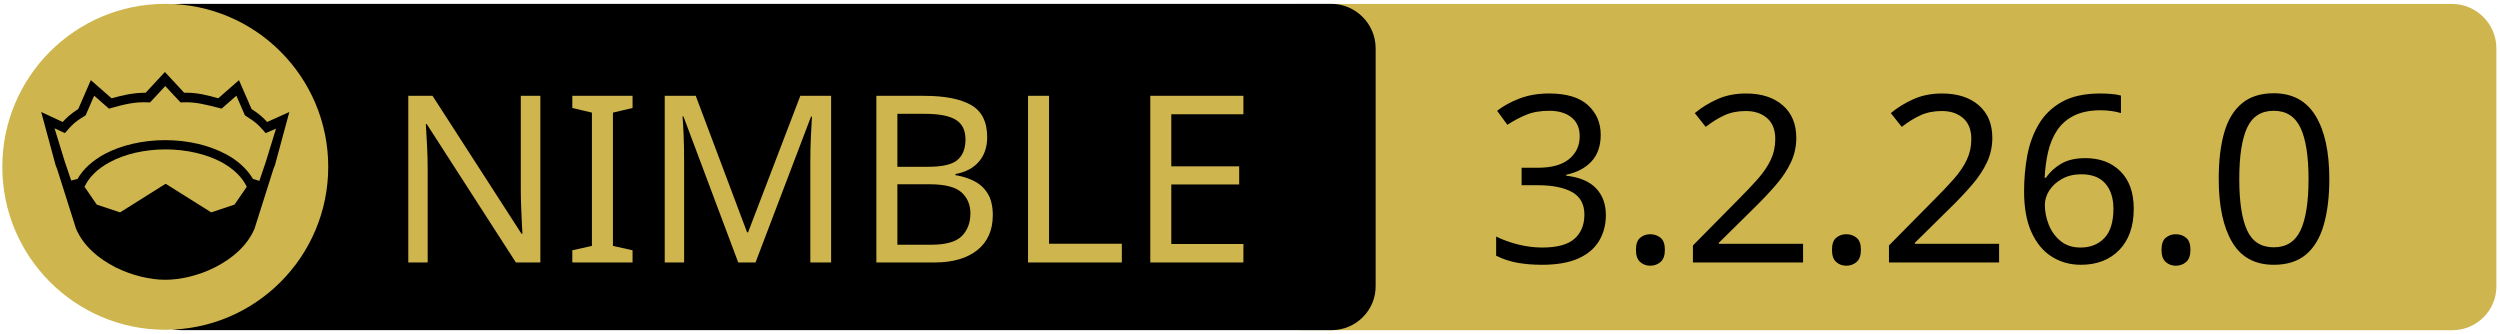
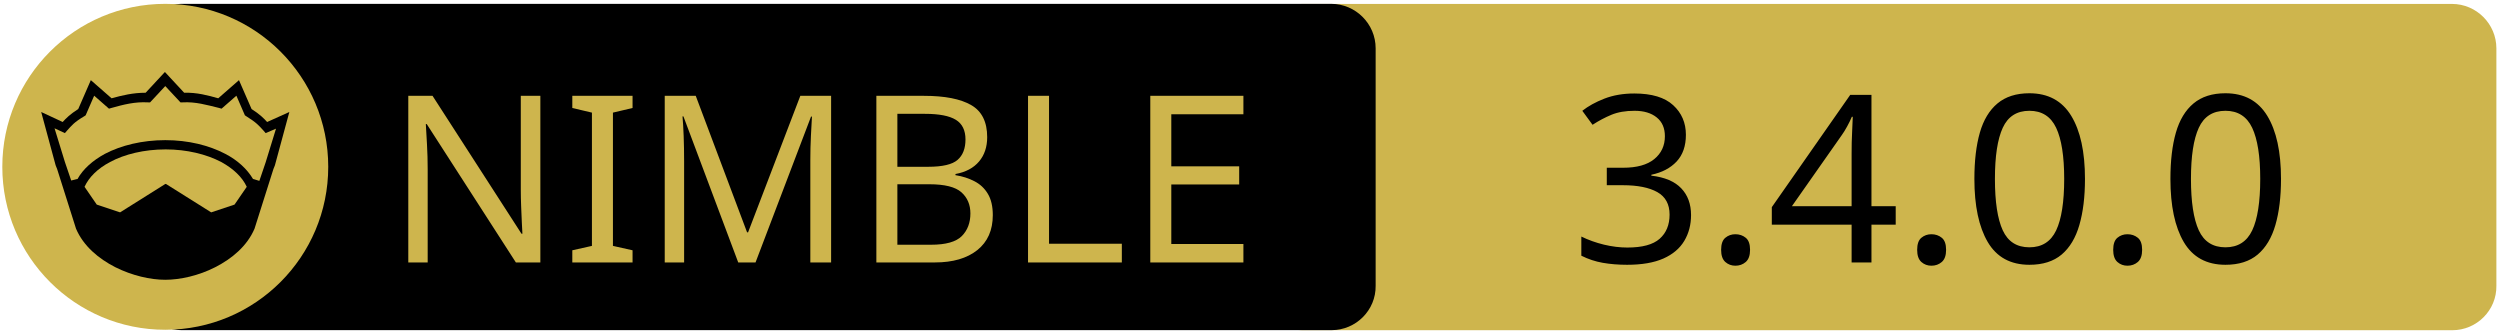
<svg xmlns="http://www.w3.org/2000/svg" xmlns:xlink="http://www.w3.org/1999/xlink" width="675" height="90" xml:space="preserve" version="1.1">
  <a xlink:href="https://github.com/dinau/sdl3_nim">
    <g>
      <path fill="#CEB54D" id="svg_15" d="m662.123,89.159l-310.5,0c-6.6,0 -12,-5.4 -12,-12l0,-64.1c0,-6.6 5.4,-12 12,-12l310.4,0c6.6,0 12,5.4 12,12l0,64.1c0.1,6.6 -5.3,12 -11.9,12z" />
      <path id="svg_1" d="m359.524,89.139l-310.5,0c-6.6,0 -12,-5.4 -12,-12l0,-64.1c0,-6.6 5.4,-12 12,-12l310.4,0c6.6,0 12,5.4 12,12l0,64.1c0.1,6.6 -5.3,12 -11.9,12z" />
      <rect id="svg_2" fill="none" height="45.9" width="315.3" class="st0" y="24.539" x="60.224" />
      <circle id="svg_4" fill="#CEB54D" r="44" cy="45.039" cx="44.624" class="st1" />
      <g id="XMLID_4_">
        <path id="svg_5" d="m78.124,30.239l-3.9,14.4l-0.4,1l-5.1,16.1c0,0 0,0 0,0c-2,4.7 -6.1,8.1 -10.6,10.4c-4.5,2.3 -9.5,3.4 -13.5,3.4c-4,0 -8.9,-1.1 -13.5,-3.4c-4.5,-2.3 -8.6,-5.7 -10.6,-10.4c0,0 0,0 0,0l-5.1,-16.1l-0.4,-1l-3.9,-14.4l5.8,2.7c0.9,-1 2,-2.1 4.2,-3.5l3.4,-7.8l5.6,4.9c2.9,-0.8 5.8,-1.5 9.2,-1.5l5.2,-5.6l5.2,5.6c3.4,-0.1 6.4,0.7 9.2,1.5l5.6,-4.9l3.4,7.8c2.2,1.4 3.3,2.5 4.2,3.5l6,-2.7z" />
        <g id="XMLID_6_">
          <g id="svg_6">
            <path id="svg_7" fill="#CEB54D" d="m66.624,50.439l-3.3,4.8l-6.3,2.1l-12.1,-7.6c-0.1,-0.1 -0.3,-0.1 -0.4,0l-12.1,7.6l-6.3,-2.1l-3.3,-4.8c1.2,-2.6 3.5,-4.9 6.9,-6.7c3.9,-2.1 9.2,-3.4 15,-3.4c5.7,0 11,1.3 15,3.4c3.3,1.8 5.7,4.1 6.9,6.7z" class="st1" />
          </g>
          <g id="svg_8" />
        </g>
        <g id="XMLID_5_">
          <g id="svg_9">
            <path id="svg_10" fill="#CEB54D" d="m74.524,34.739l-2.8,9.1l-1.7,5l-1.6,-0.5c0,0 -0.1,0 -0.1,0c-1.6,-2.7 -4.2,-5.1 -7.5,-6.8c-4.4,-2.3 -10,-3.7 -16.2,-3.7c-6.2,0 -11.9,1.4 -16.3,3.7c-3.3,1.8 -5.9,4.1 -7.4,6.8c0,0 -0.1,0 -0.1,0l-1.6,0.4l-1.7,-5l-2.8,-9.1l2.8,1.3l0.6,-0.7c1.2,-1.3 1.8,-2.2 4.7,-3.9l0.3,-0.2l2.3,-5.3l4,3.5l0.7,-0.2c3.2,-0.9 6.3,-1.7 9.8,-1.5l0.6,0l4.1,-4.4l4.1,4.4l0.6,0c3.5,-0.2 6.5,0.7 9.8,1.5l0.7,0.2l4,-3.5l2.3,5.3l0.3,0.2c2.9,1.8 3.5,2.6 4.7,3.9l0.6,0.7l2.8,-1.2z" class="st1" />
          </g>
          <g id="svg_11" />
        </g>
      </g>
      <text x="-442" y="-350.021" id="svg_16" font-size="63px" font-family="'PT Sans Caption', 'Tahoma', 'Helvetica Neue Medium', 'PT Sans', sans-serif" fill="#CEB54D" class="st1 st2 st3" transform="matrix(1 0 0 1 546.13 420.879)">NIMBLE</text>
-       <text x="-145.0" y="-350.012" id="svg_17" font-size="63.012px" font-family="'PT Sans Caption', 'Tahoma', 'Helvetica Neue Medium', 'PT Sans', sans-serif" fill="#000000" class="st1 st2 st3" transform="matrix(1 0 0 1 546.13 420.879)">3.2.26.0</text>
+       <text x="-122.0" y="-350.012" id="svg_17" font-size="63.012px" font-family="'PT Sans Caption', 'Tahoma', 'Helvetica Neue Medium', 'PT Sans', sans-serif" fill="#000000" class="st1 st2 st3" transform="matrix(1 0 0 1 546.13 420.879)">3.4.0.0</text>
    </g>
  </a>
</svg>
